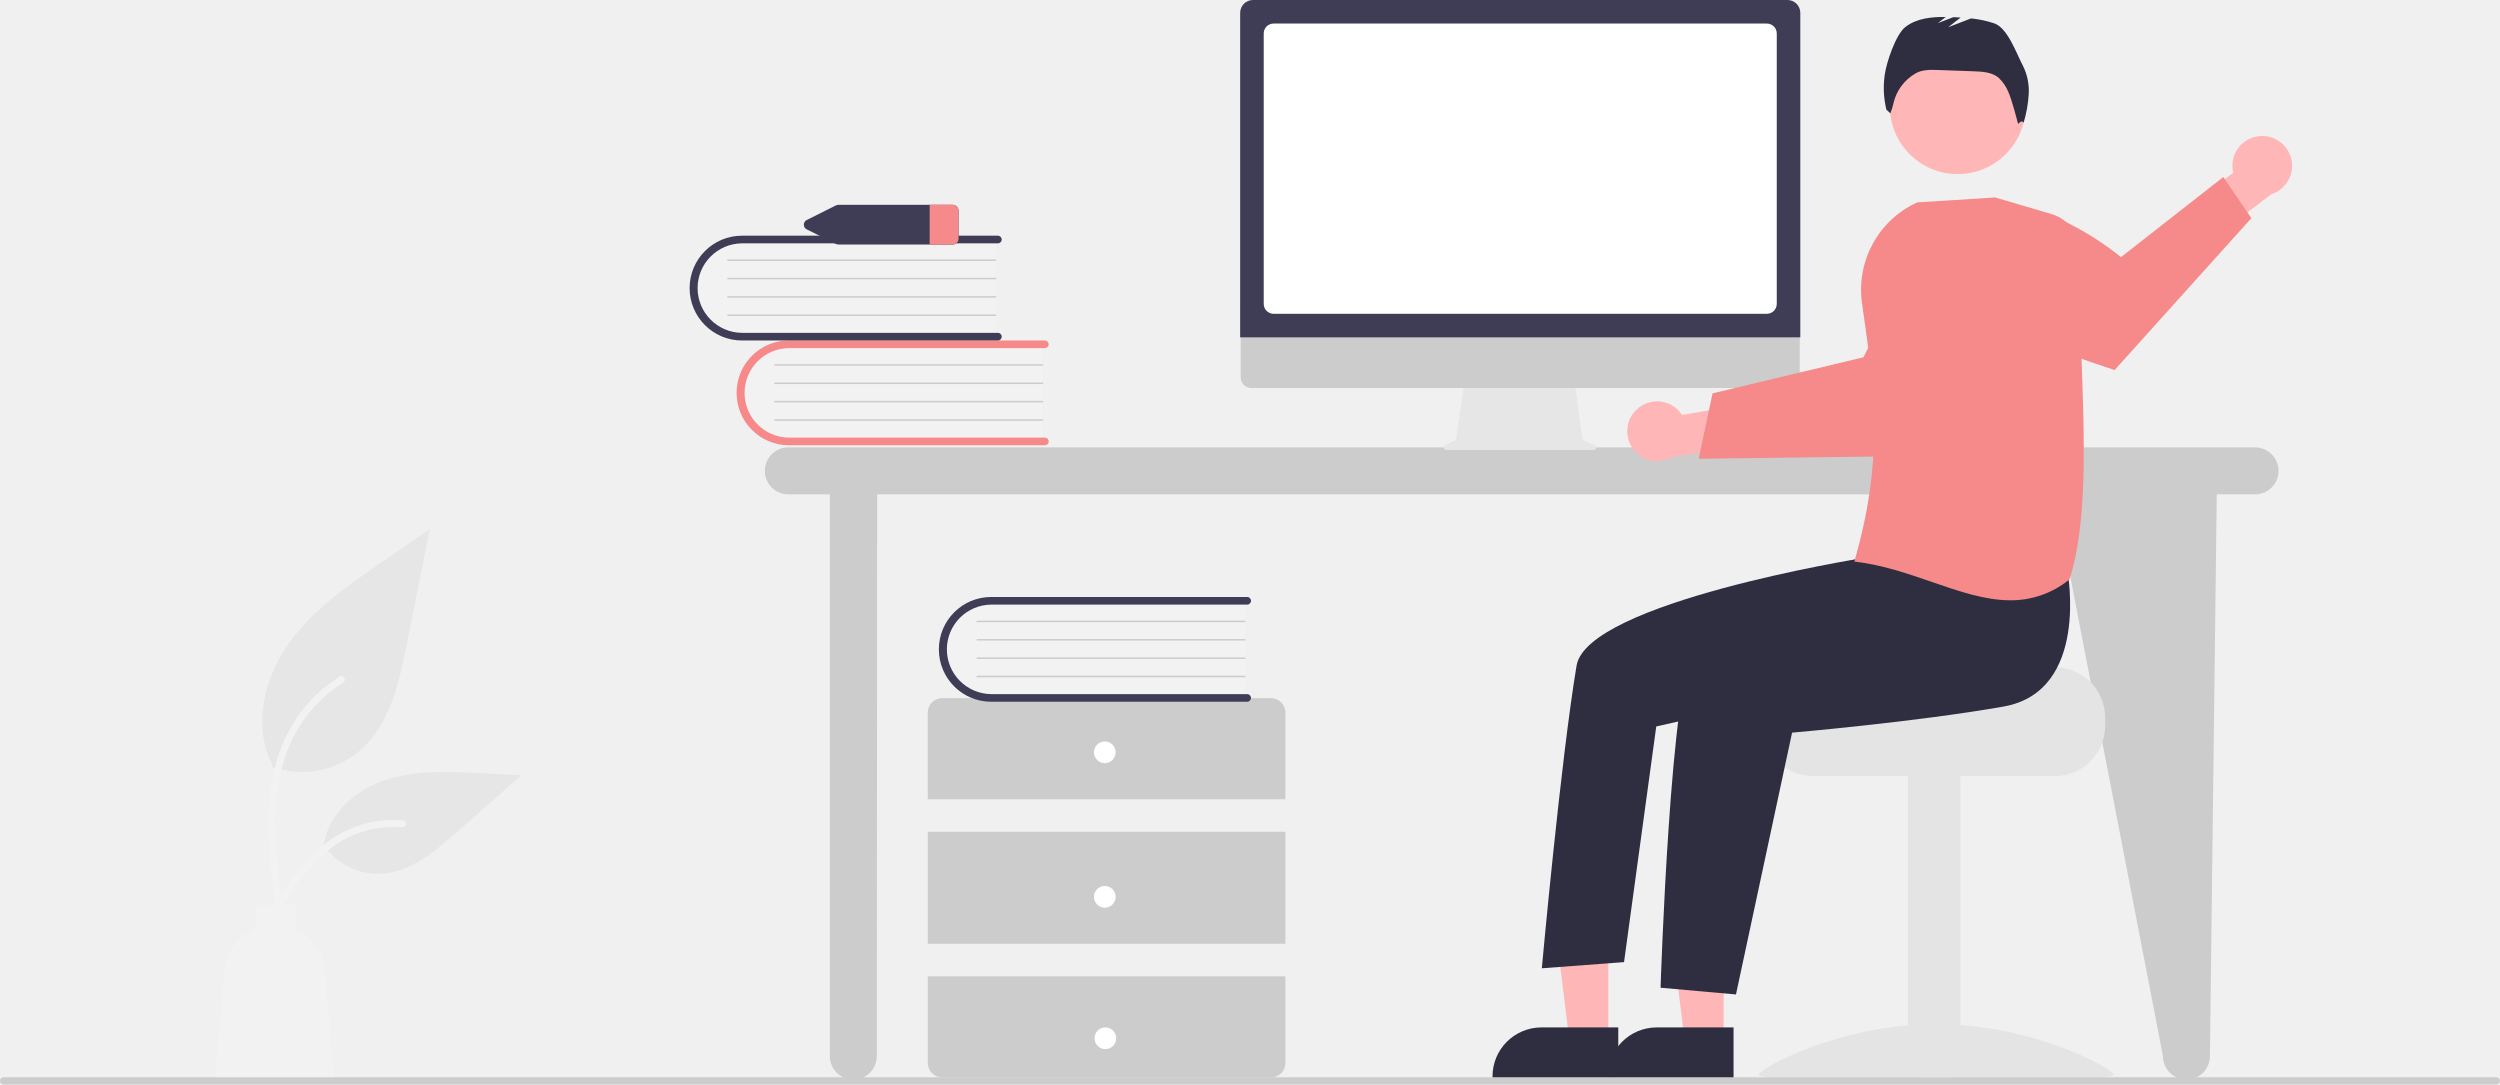
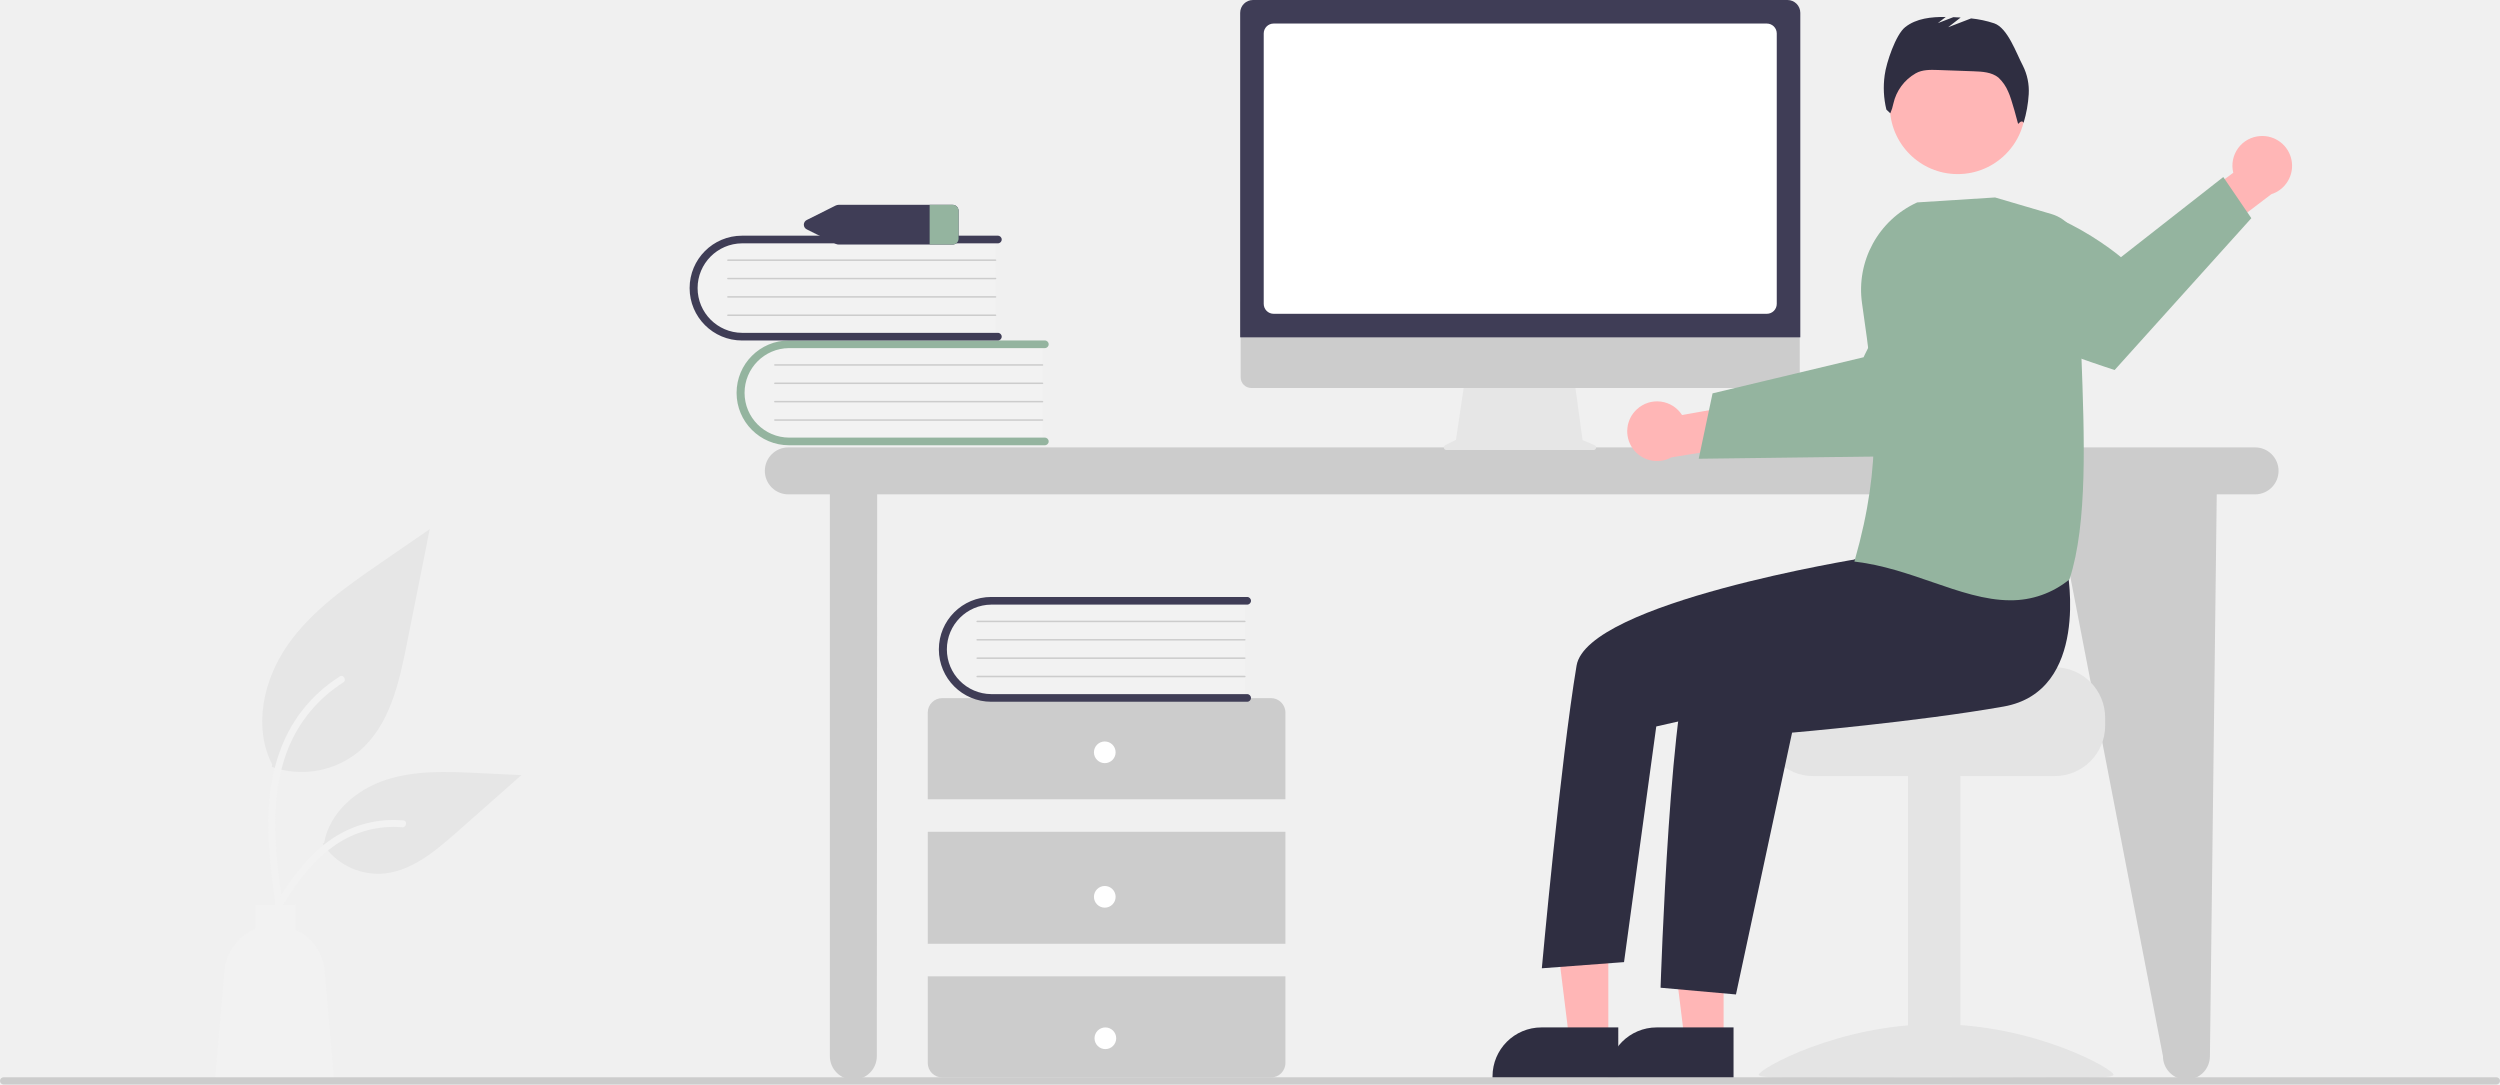
<svg xmlns="http://www.w3.org/2000/svg" data-name="Layer 1" width="979.327" height="424.837" viewBox="0 0 979.327 424.837">
  <path d="M993.718,412.839H419.142a9.199,9.199,0,0,0,0,18.398H435.417V651.303a9.199,9.199,0,0,0,18.398,0l.14-220.065h461.156l42.52,220.065a9.199,9.199,0,1,0,18.398,0l2.676-220.065h15.014a9.199,9.199,0,0,0,0-18.398Z" transform="translate(-110.3366 -237.5817)" fill="#ccc" />
  <path d="M518.737,371.85v38.955H421.141a19.489,19.489,0,1,1-1.355-38.955q.677-.024,1.355,0Z" transform="translate(-110.3366 -237.5817)" fill="#f2f2f2" />
-   <path d="M521.134,410.506a1.499,1.499,0,0,1-1.498,1.498H419.403a20.526,20.526,0,0,1,0-41.052H519.636a1.498,1.498,0,1,1,0,2.997H419.403a17.53,17.53,0,0,0,0,35.059H519.636A1.499,1.499,0,0,1,521.134,410.506Z" transform="translate(-110.3366 -237.5817)" fill="#F68989" />
+   <path d="M521.134,410.506a1.499,1.499,0,0,1-1.498,1.498H419.403a20.526,20.526,0,0,1,0-41.052H519.636a1.498,1.498,0,1,1,0,2.997H419.403a17.53,17.53,0,0,0,0,35.059H519.636A1.499,1.499,0,0,1,521.134,410.506Z" transform="translate(-110.3366 -237.5817)" fill="#94B49F" />
  <path d="M518.737,380.84H413.859a.3.3,0,0,1-.006-.599H518.737a.3.3,0,0,1,0,.599Z" transform="translate(-110.3366 -237.5817)" fill="#ccc" />
  <path d="M518.737,388.032H413.859a.3.3,0,0,1-.006-.599H518.737a.3.3,0,0,1,0,.599Z" transform="translate(-110.3366 -237.5817)" fill="#ccc" />
  <path d="M518.737,395.223H413.859a.3.3,0,0,1-.006-.599H518.737a.3.3,0,0,1,0,.599Z" transform="translate(-110.3366 -237.5817)" fill="#ccc" />
  <path d="M518.737,402.415H413.859a.3.3,0,0,1-.006-.599H518.737a.3.3,0,0,1,0,.599Z" transform="translate(-110.3366 -237.5817)" fill="#ccc" />
  <path d="M500.339,330.809v38.955H402.743a19.489,19.489,0,0,1-1.355-38.955q.677-.024,1.355,0Z" transform="translate(-110.3366 -237.5817)" fill="#f2f2f2" />
  <path d="M502.737,369.464a1.499,1.499,0,0,1-1.498,1.498H401.005a20.526,20.526,0,0,1,0-41.052H501.239a1.498,1.498,0,1,1,0,2.997H401.005a17.53,17.53,0,0,0,0,35.059H501.239A1.499,1.499,0,0,1,502.737,369.464Z" transform="translate(-110.3366 -237.5817)" fill="#3f3d56" />
  <path d="M500.339,339.799H395.461a.3.3,0,0,1-.006-.599H500.339a.3.3,0,0,1,0,.599Z" transform="translate(-110.3366 -237.5817)" fill="#ccc" />
  <path d="M500.339,346.991H395.461a.3.3,0,0,1-.006-.599H500.339a.3.3,0,0,1,0,.599Z" transform="translate(-110.3366 -237.5817)" fill="#ccc" />
  <path d="M500.339,354.182H395.461a.3.3,0,0,1-.006-.599H500.339a.3.3,0,0,1,0,.599Z" transform="translate(-110.3366 -237.5817)" fill="#ccc" />
  <path d="M500.339,361.374H395.461a.3.3,0,0,1-.006-.599H500.339a.3.3,0,0,1,0,.599Z" transform="translate(-110.3366 -237.5817)" fill="#ccc" />
  <path d="M613.874,550.683V516.718a5.661,5.661,0,0,0-5.661-5.661H479.428a5.661,5.661,0,0,0-5.661,5.661v33.965Z" transform="translate(-110.3366 -237.5817)" fill="#ccc" />
  <rect x="363.431" y="325.839" width="140.106" height="43.872" fill="#ccc" />
  <path d="M473.768,620.029V653.994a5.661,5.661,0,0,0,5.661,5.661H608.213a5.661,5.661,0,0,0,5.661-5.661V620.029Z" transform="translate(-110.3366 -237.5817)" fill="#ccc" />
  <circle cx="432.776" cy="294.704" r="4.246" fill="#fff" />
  <circle cx="432.776" cy="351.312" r="4.246" fill="#fff" />
  <circle cx="433.004" cy="406.722" r="4.246" fill="#fff" />
  <path d="M597.989,472.331v38.955H500.393a19.489,19.489,0,0,1-1.356-38.955q.678-.024,1.356,0Z" transform="translate(-110.3366 -237.5817)" fill="#f2f2f2" />
  <path d="M600.386,510.986a1.499,1.499,0,0,1-1.498,1.498H498.655a20.526,20.526,0,0,1-.025-41.052H598.888a1.498,1.498,0,1,1,0,2.997H498.655a17.53,17.53,0,0,0,0,35.059H598.888A1.499,1.499,0,0,1,600.386,510.986Z" transform="translate(-110.3366 -237.5817)" fill="#3f3d56" />
  <path d="M597.989,481.32H493.111a.3.3,0,0,1-.006-.599H597.989a.3.3,0,0,1,0,.599Z" transform="translate(-110.3366 -237.5817)" fill="#ccc" />
  <path d="M597.989,488.512H493.111a.3.3,0,0,1-.006-.599H597.989a.3.3,0,0,1,0,.599Z" transform="translate(-110.3366 -237.5817)" fill="#ccc" />
  <path d="M597.989,495.703H493.111a.3.3,0,0,1-.006-.599H597.989a.3.3,0,0,1,0,.599Z" transform="translate(-110.3366 -237.5817)" fill="#ccc" />
  <path d="M597.989,502.895H493.111a.3.3,0,0,1-.006-.599H597.989a.3.3,0,0,1,0,.599Z" transform="translate(-110.3366 -237.5817)" fill="#ccc" />
  <path d="M483.367,317.814H438.902a2.747,2.747,0,0,0-1.217.283l-11.223,5.618a2.045,2.045,0,0,0,0,3.764l11.223,5.618a2.747,2.747,0,0,0,1.217.283h44.466a2.334,2.334,0,0,0,2.463-2.165v-11.237A2.334,2.334,0,0,0,483.367,317.814Z" transform="translate(-110.3366 -237.5817)" fill="#3f3d56" />
-   <path d="M485.83,319.979v11.237a2.334,2.334,0,0,1-2.463,2.165h-8.859V317.814h8.859A2.334,2.334,0,0,1,485.83,319.979Z" transform="translate(-110.3366 -237.5817)" fill="#F68989" />
+   <path d="M485.83,319.979v11.237a2.334,2.334,0,0,1-2.463,2.165h-8.859V317.814h8.859A2.334,2.334,0,0,1,485.83,319.979Z" transform="translate(-110.3366 -237.5817)" fill="#94B49F" />
  <path d="M216.781,537.993a35.34,35.34,0,0,0,34.126-6.011c11.953-10.032,15.7-26.56,18.749-41.864q4.509-22.633,9.019-45.266l-18.882,13.002c-13.579,9.35-27.464,18.999-36.866,32.542S209.421,522.426,216.975,537.08" transform="translate(-110.3366 -237.5817)" fill="#e6e6e6" />
  <path d="M218.395,592.797c-1.911-13.921-3.876-28.02-2.536-42.09,1.191-12.496,5.003-24.7,12.764-34.707a57.736,57.736,0,0,1,14.813-13.423c1.481-.935,2.845,1.413,1.37,2.343a54.888,54.888,0,0,0-21.711,26.196c-4.727,12.023-5.486,25.128-4.671,37.9.493,7.723,1.537,15.396,2.589,23.059a1.406,1.406,0,0,1-.948,1.669,1.365,1.365,0,0,1-1.669-.948Z" transform="translate(-110.3366 -237.5817)" fill="#f2f2f2" />
  <path d="M236.802,568.164a26.014,26.014,0,0,0,22.666,11.699c11.474-.545,21.04-8.553,29.651-16.156l25.47-22.488-16.857-.807c-12.122-.58-24.557-1.121-36.104,2.617s-22.195,12.735-24.306,24.686" transform="translate(-110.3366 -237.5817)" fill="#e6e6e6" />
  <path d="M212.994,600.8c9.199-16.276,19.868-34.365,38.933-40.147A43.445,43.445,0,0,1,268.302,558.962c1.739.15,1.304,2.83-.431,2.68a40.361,40.361,0,0,0-26.133,6.914c-7.369,5.016-13.106,11.988-17.962,19.383-2.974,4.529-5.639,9.251-8.303,13.966-.852,1.507-3.341.419-2.479-1.105Z" transform="translate(-110.3366 -237.5817)" fill="#f2f2f2" />
  <path d="M198.255,617.932a19.698,19.698,0,0,1,12.071-16.498v-9.41h15.782v9.706a19.688,19.688,0,0,1,11.414,16.202l3.711,43.138H194.544Z" transform="translate(-110.3366 -237.5817)" fill="#f2f2f2" />
  <path d="M734.973,411.955l-4.695-1.977-3.221-23.536h-42.889l-3.491,23.439-4.2,2.1a.997.997,0,0,0,.446,1.89h57.663A.997.997,0,0,0,734.973,411.955Z" transform="translate(-110.3366 -237.5817)" fill="#e6e6e6" />
  <path d="M811.19,389.574H600.507a4.174,4.174,0,0,1-4.165-4.174V355.691H815.354V385.4A4.174,4.174,0,0,1,811.19,389.574Z" transform="translate(-110.3366 -237.5817)" fill="#ccc" />
  <path d="M815.575,369.732H596.15V242.613a5.037,5.037,0,0,1,5.032-5.032h209.361a5.038,5.038,0,0,1,5.032,5.032Z" transform="translate(-110.3366 -237.5817)" fill="#3f3d56" />
  <path d="M802.469,360.506h-193.214a3.883,3.883,0,0,1-3.879-3.879V250.687a3.884,3.884,0,0,1,3.879-3.879h193.214a3.884,3.884,0,0,1,3.879,3.879V356.627A3.883,3.883,0,0,1,802.469,360.506Z" transform="translate(-110.3366 -237.5817)" fill="#fff" />
  <path d="M751.58,397.887a11.616,11.616,0,0,1,17.666,2.272l26.134-4.646,6.697,15.193-36.999,6.043a11.679,11.679,0,0,1-13.499-18.862Z" transform="translate(-110.3366 -237.5817)" fill="#ffb6b6" />
-   <path d="M775.776,417.286l27.246-.34,3.449-.047,55.433-.698s15.053-14.361,28.161-29.146l-1.837-13.288A54.292,54.292,0,0,0,870.023,340.152C851.25,352.696,840.363,377.526,840.363,377.526l-34.37,8.221-3.438.822-21.356,5.103Z" transform="translate(-110.3366 -237.5817)" fill="#F68989" />
+   <path d="M775.776,417.286l27.246-.34,3.449-.047,55.433-.698s15.053-14.361,28.161-29.146l-1.837-13.288A54.292,54.292,0,0,0,870.023,340.152C851.25,352.696,840.363,377.526,840.363,377.526l-34.37,8.221-3.438.822-21.356,5.103Z" transform="translate(-110.3366 -237.5817)" fill="#94B49F" />
  <path d="M915.25,498.962H864.392c0,2.179-55.594,3.948-55.594,3.948a20.309,20.309,0,0,0-3.332,3.158,19.597,19.597,0,0,0-4.58,12.633v3.158a19.746,19.746,0,0,0,19.739,19.739h94.625a19.756,19.756,0,0,0,19.739-19.739v-3.158A19.766,19.766,0,0,0,915.25,498.962Z" transform="translate(-110.3366 -237.5817)" fill="#e4e4e4" />
  <rect x="747.402" y="303.231" width="20.528" height="118.49" fill="#e4e4e4" />
  <path d="M799.312,658.581c0,2.218,31.107.858,69.48.858s69.48,1.36,69.48-.858-31.107-19.807-69.48-19.807S799.312,656.363,799.312,658.581Z" transform="translate(-110.3366 -237.5817)" fill="#e4e4e4" />
  <polygon points="675.186 407.461 659.908 407.46 652.64 348.531 675.188 348.532 675.186 407.461" fill="#ffb6b6" />
  <path d="M789.419,659.852l-49.262-.002v-.623a19.175,19.175,0,0,1,19.174-19.174h.001l30.088.001Z" transform="translate(-110.3366 -237.5817)" fill="#2f2e41" />
  <polygon points="630.031 407.461 614.753 407.46 607.485 348.531 630.033 348.532 630.031 407.461" fill="#ffb6b6" />
  <path d="M744.264,659.852l-49.262-.002v-.623a19.175,19.175,0,0,1,19.174-19.174h.001l30.088.001Z" transform="translate(-110.3366 -237.5817)" fill="#2f2e41" />
  <circle cx="766.887" cy="41.636" r="26.564" fill="#ffb6b6" />
  <path d="M920.217,461.224s8.913,47.131-25,53.132-82.866,10.22-82.866,10.22L790.367,627.143l-29.534-2.637s3.928-123.467,13.588-133.127,70.712-38.583,70.712-38.583Z" transform="translate(-110.3366 -237.5817)" fill="#2f2e41" />
  <path d="M853.983,441.471,839.151,456.351s-107.094,17.25-111.226,41.985c-6.237,37.344-13.605,118.552-13.605,118.552l32.199-2.415,12.626-92.311,51.518-11.719L869.277,478.5Z" transform="translate(-110.3366 -237.5817)" fill="#2f2e41" />
  <path d="M902.785,263.361c-2.622-4.948-5.954-14.808-11.247-16.637a42.077,42.077,0,0,0-9.058-1.93l-8.996,3.46,4.896-3.808q-1.43-.085-2.858-.139l-6.07,2.335,3.105-2.415c-5.659-.058-11.5.53-15.885,3.975-3.738,2.937-7.442,14.062-8.041,18.778a35.917,35.917,0,0,0,.66,13.531l1.537,1.462a18.859,18.859,0,0,0,1.206-3.839,18.181,18.181,0,0,1,8.703-11.806l.084-.047c2.578-1.451,5.707-1.384,8.663-1.278l14.042.505c3.378.122,7.016.335,9.65,2.454a15.888,15.888,0,0,1,3.858,5.589c1.309,2.641,3.866,12.604,3.866,12.604s1.447-1.881,2.14-.481a48.398,48.398,0,0,0,2.014-11.233A22.009,22.009,0,0,0,902.785,263.361Z" transform="translate(-110.3366 -237.5817)" fill="#2f2e41" />
  <path d="M995.694,290.883A11.616,11.616,0,0,0,985.181,305.261l-21.361,15.757,6.41,15.317,29.854-22.676a11.679,11.679,0,0,0-4.389-22.776Z" transform="translate(-110.3366 -237.5817)" fill="#ffb6b6" />
-   <path d="M992.256,323.052l-53.551,59.474s-25.609-8.198-45.415-17.086l-8.898-27.328a54.343,54.343,0,0,1-2.601-19.664c27.456-7.306,59.391,19.879,59.391,19.879l40.085-31.399Z" transform="translate(-110.3366 -237.5817)" fill="#F68989" />
-   <path d="M867.301,465.617c-9.554-3.3-19.433-6.713-30.089-7.994l-.458-.055.126-.443c11.031-38.731,8.278-63.507,2.872-100.723a37.591,37.591,0,0,1,21.548-39.501l.065-.03,30.434-1.934.069-.004,22.134,6.51a15.183,15.183,0,0,1,10.867,14.831c-.24,12.239.269,25.904.807,40.371,1.208,32.456,2.457,66.016-4.63,87.792l-.037.114-.095.074a36.099,36.099,0,0,1-23.081,8.108C887.901,472.732,877.762,469.23,867.301,465.617Z" transform="translate(-110.3366 -237.5817)" fill="#F68989" />
+   <path d="M992.256,323.052l-53.551,59.474s-25.609-8.198-45.415-17.086l-8.898-27.328a54.343,54.343,0,0,1-2.601-19.664c27.456-7.306,59.391,19.879,59.391,19.879l40.085-31.399Z" transform="translate(-110.3366 -237.5817)" fill="#94B49F" />
+   <path d="M867.301,465.617c-9.554-3.3-19.433-6.713-30.089-7.994l-.458-.055.126-.443c11.031-38.731,8.278-63.507,2.872-100.723a37.591,37.591,0,0,1,21.548-39.501l.065-.03,30.434-1.934.069-.004,22.134,6.51a15.183,15.183,0,0,1,10.867,14.831c-.24,12.239.269,25.904.807,40.371,1.208,32.456,2.457,66.016-4.63,87.792l-.037.114-.095.074a36.099,36.099,0,0,1-23.081,8.108C887.901,472.732,877.762,469.23,867.301,465.617Z" transform="translate(-110.3366 -237.5817)" fill="#94B49F" />
  <path d="M1088.248,662.418H111.752a1.415,1.415,0,1,1,0-2.83h976.496a1.415,1.415,0,1,1,0,2.83Z" transform="translate(-110.3366 -237.5817)" fill="#ccc" />
</svg>
